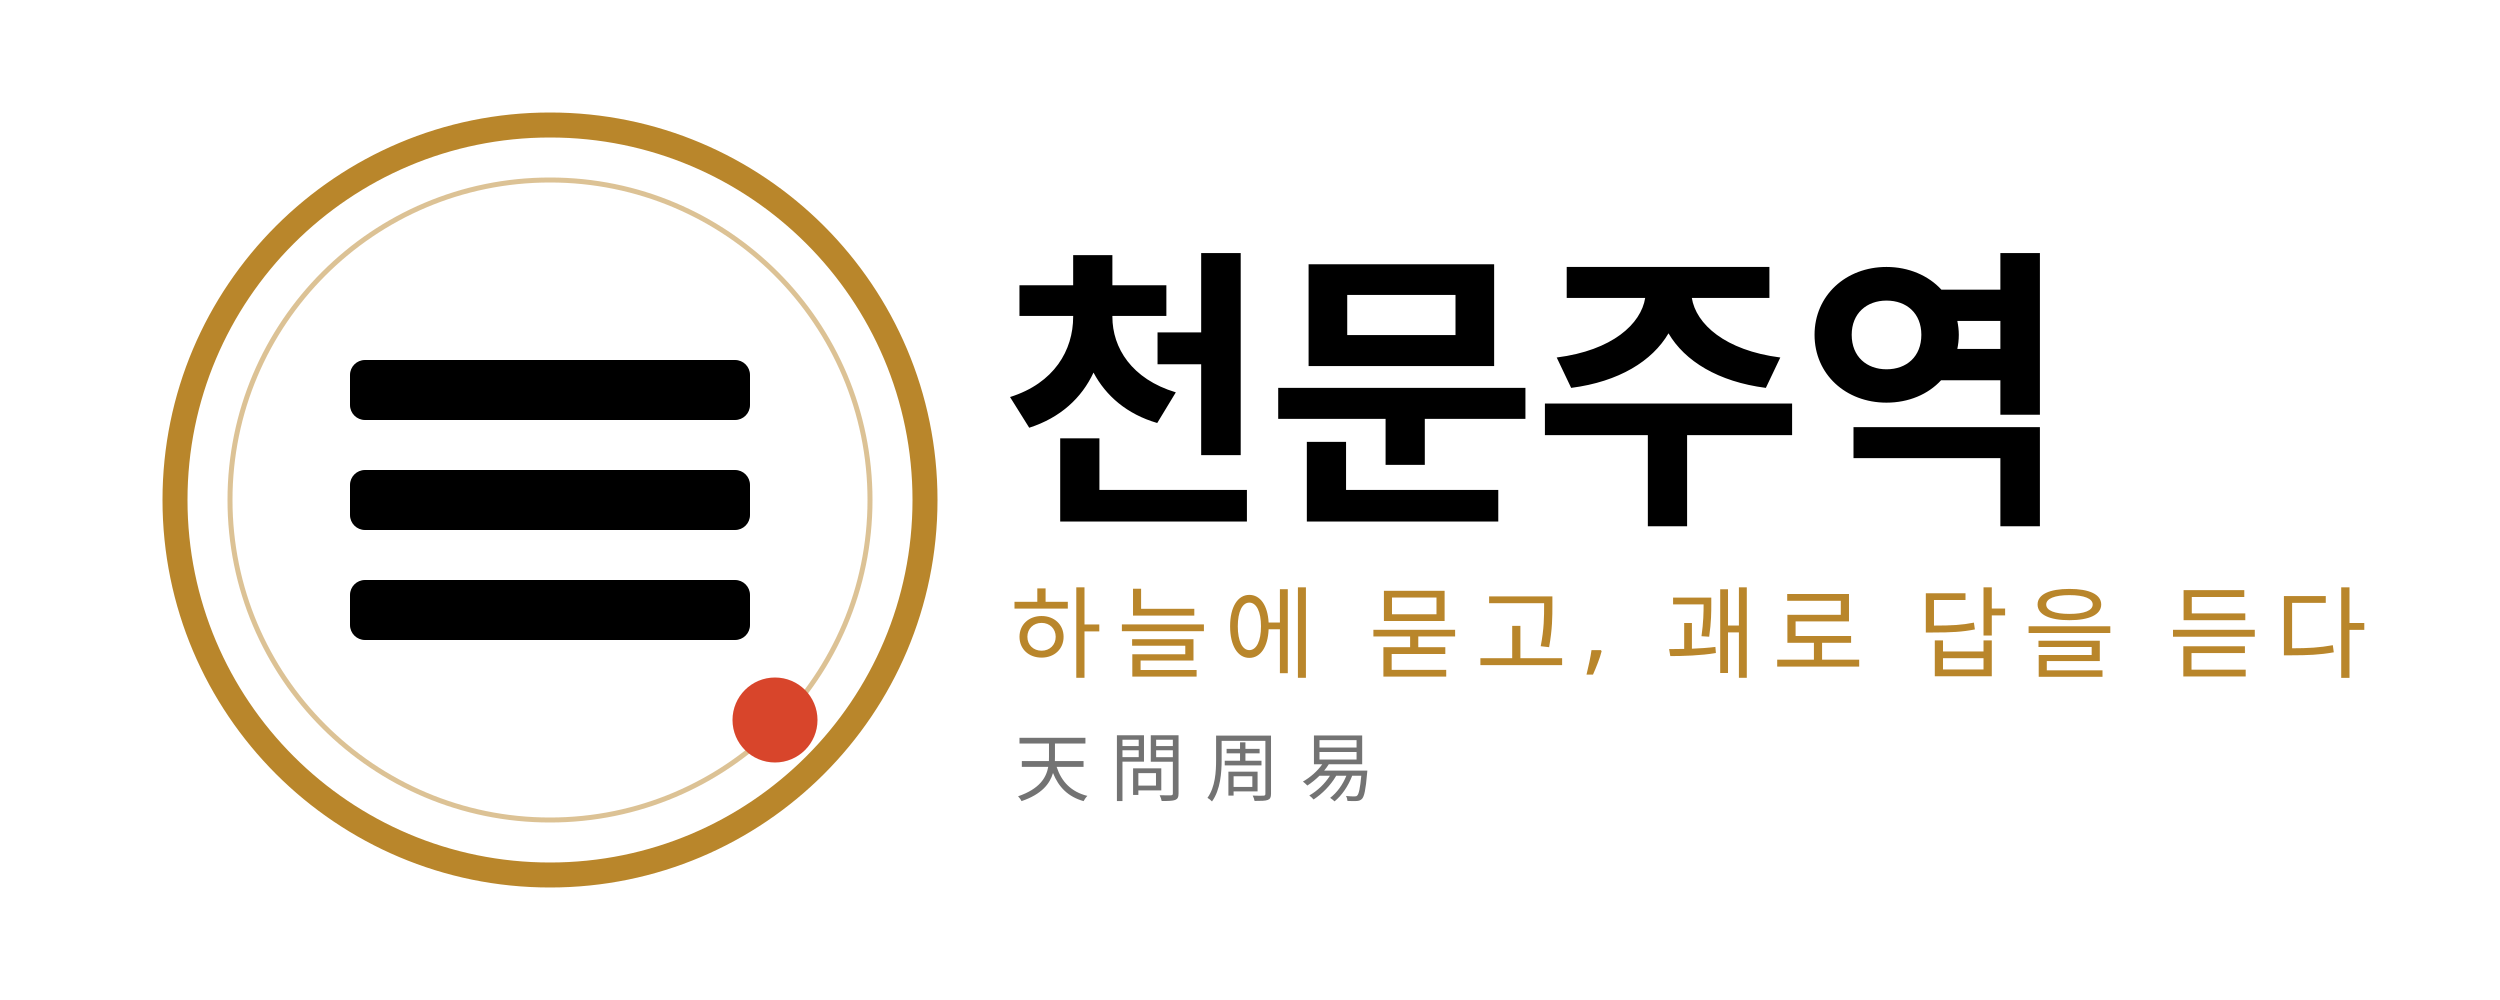
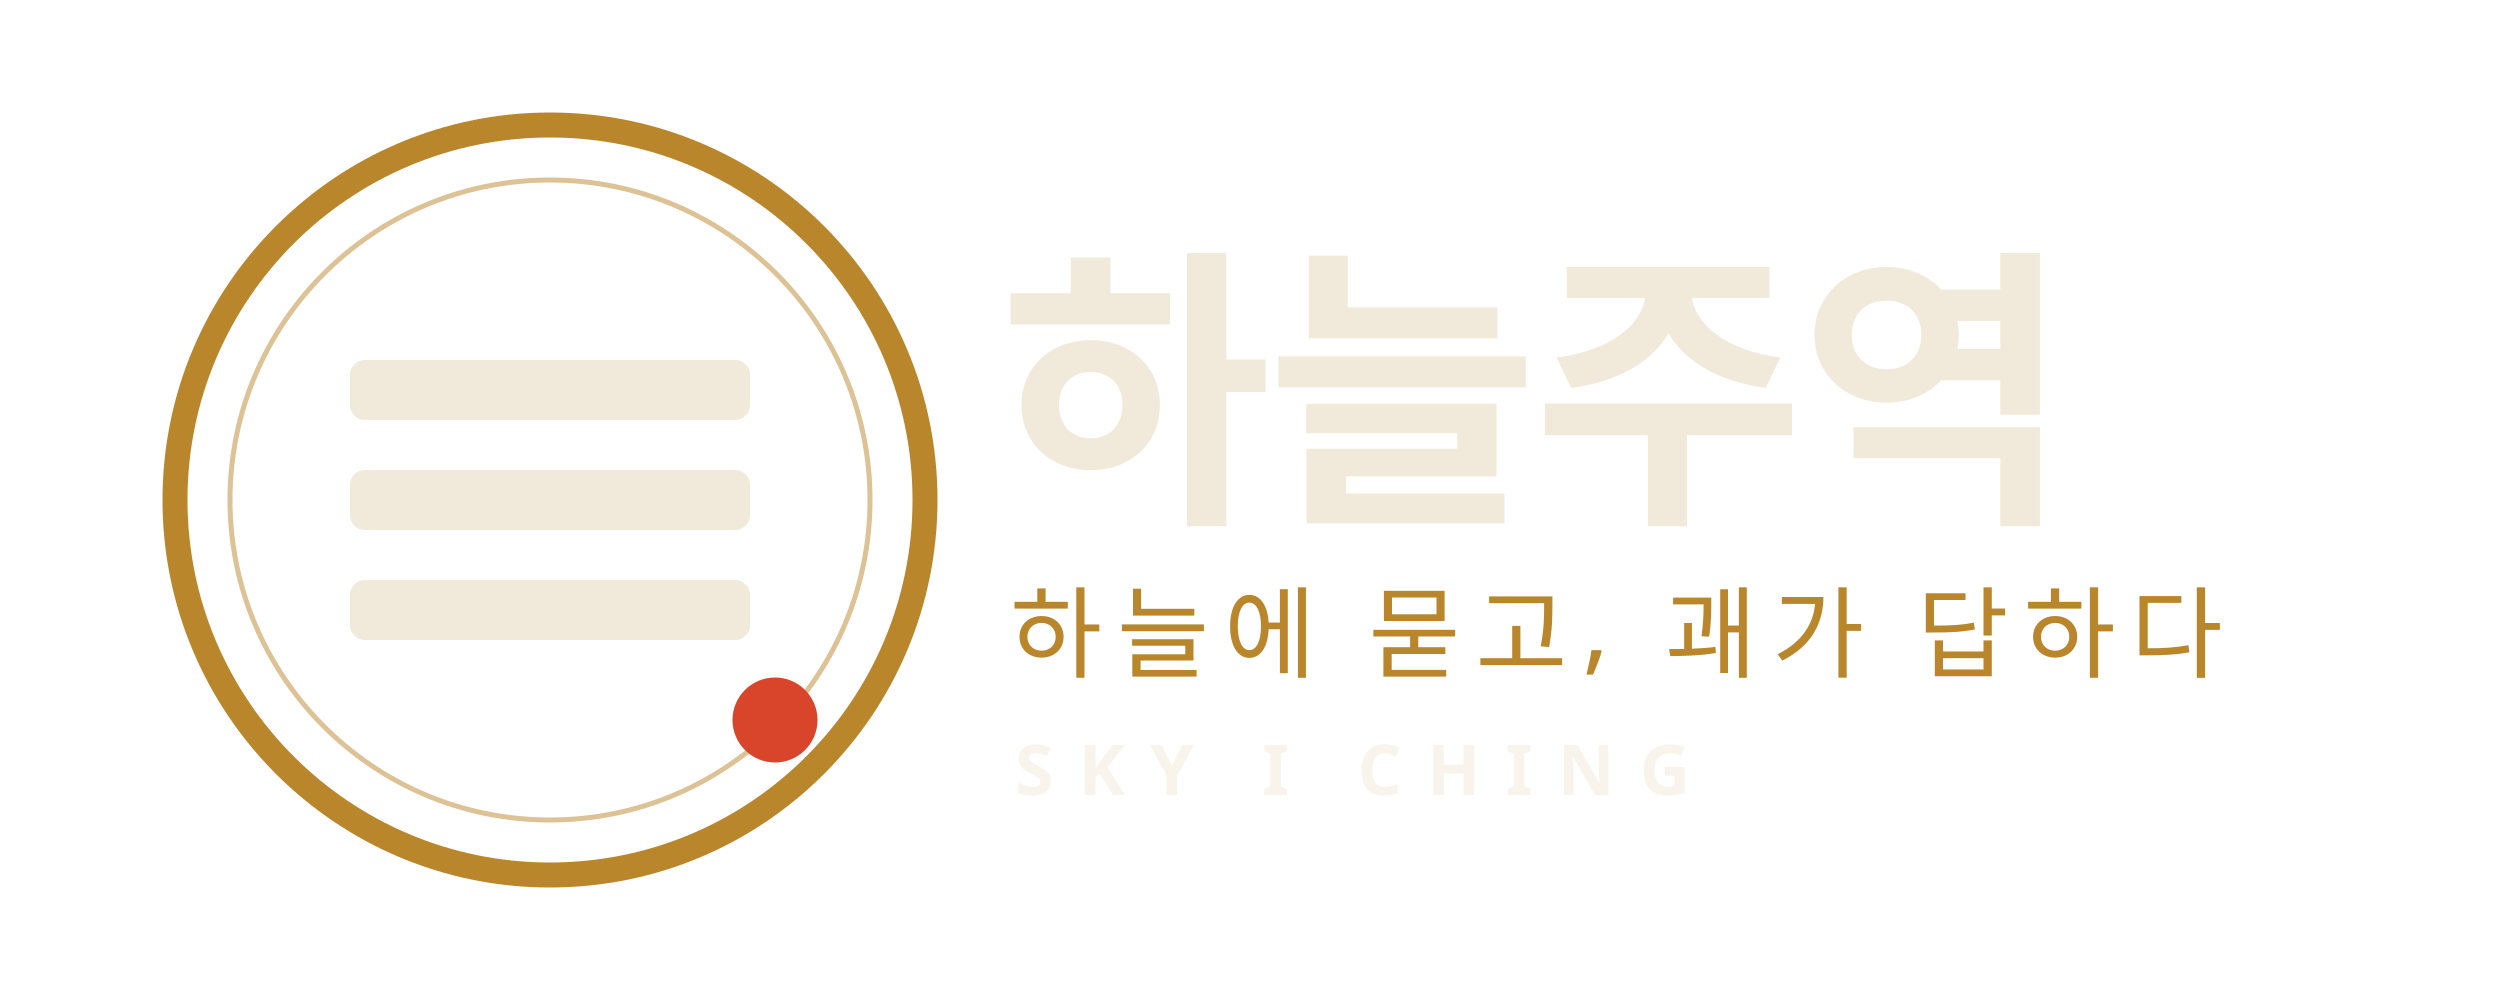
<svg xmlns="http://www.w3.org/2000/svg" viewBox="0 0 1000 400">
  <g transform="translate(60 40)">
    <circle cx="160" cy="160" r="150" fill="none" stroke="#b9862b" stroke-width="10" />
    <circle cx="160" cy="160" r="128" fill="none" stroke="#b9862b" stroke-width="2" opacity="0.5" />
-     <rect x="80" y="104" width="160" height="24" rx="6" fill="currentColor" />
-     <rect x="80" y="148" width="160" height="24" rx="6" fill="currentColor" />
-     <rect x="80" y="192" width="160" height="24" rx="6" fill="currentColor" />
+     <rect x="80" y="104" width="160" height="24" rx="6" fill="#f1e9da" />
+     <rect x="80" y="148" width="160" height="24" rx="6" fill="#f1e9da" />
+     <rect x="80" y="192" width="160" height="24" rx="6" fill="#f1e9da" />
    <circle cx="250" cy="248" r="17" fill="#d8452b" />
  </g>
-   <text x="400" y="200" font-family="&quot;Pretendard&quot;,&quot;Apple SD Gothic Neo&quot;,&quot;Noto Sans KR&quot;,sans-serif" font-weight="800" font-size="118" fill="currentColor" letter-spacing="-2">천문주역</text>
-   <text x="404" y="268" font-family="&quot;Pretendard&quot;,&quot;Apple SD Gothic Neo&quot;,&quot;Noto Sans KR&quot;,sans-serif" font-weight="500" font-size="40" fill="#b9862b" letter-spacing="6">하늘에 묻고, 괘로 답을 듣다</text>
-   <text x="406" y="318" font-family="&quot;Noto Serif KR&quot;,&quot;Source Han Serif K&quot;,&quot;AppleMyungjo&quot;,&quot;Songti SC&quot;,serif" font-weight="500" font-size="30" fill="currentColor" opacity="0.55" letter-spacing="8">天問周易</text>
+   <text x="400" y="200" font-family="&quot;Pretendard&quot;,&quot;Apple SD Gothic Neo&quot;,&quot;Noto Sans KR&quot;,sans-serif" font-weight="800" font-size="118" fill="#f1e9da" letter-spacing="-2">하늘주역</text>
+   <text x="404" y="268" font-family="&quot;Pretendard&quot;,&quot;Apple SD Gothic Neo&quot;,&quot;Noto Sans KR&quot;,sans-serif" font-weight="500" font-size="40" fill="#b9862b" letter-spacing="6">하늘에 묻고, 괘가 답하다</text>
+   <text x="406" y="318" font-family="&quot;Pretendard&quot;,&quot;Apple SD Gothic Neo&quot;,&quot;Noto Sans KR&quot;,sans-serif" font-weight="600" font-size="28" fill="#f1e9da" opacity="0.5" letter-spacing="10">SKY I CHING</text>
</svg>
